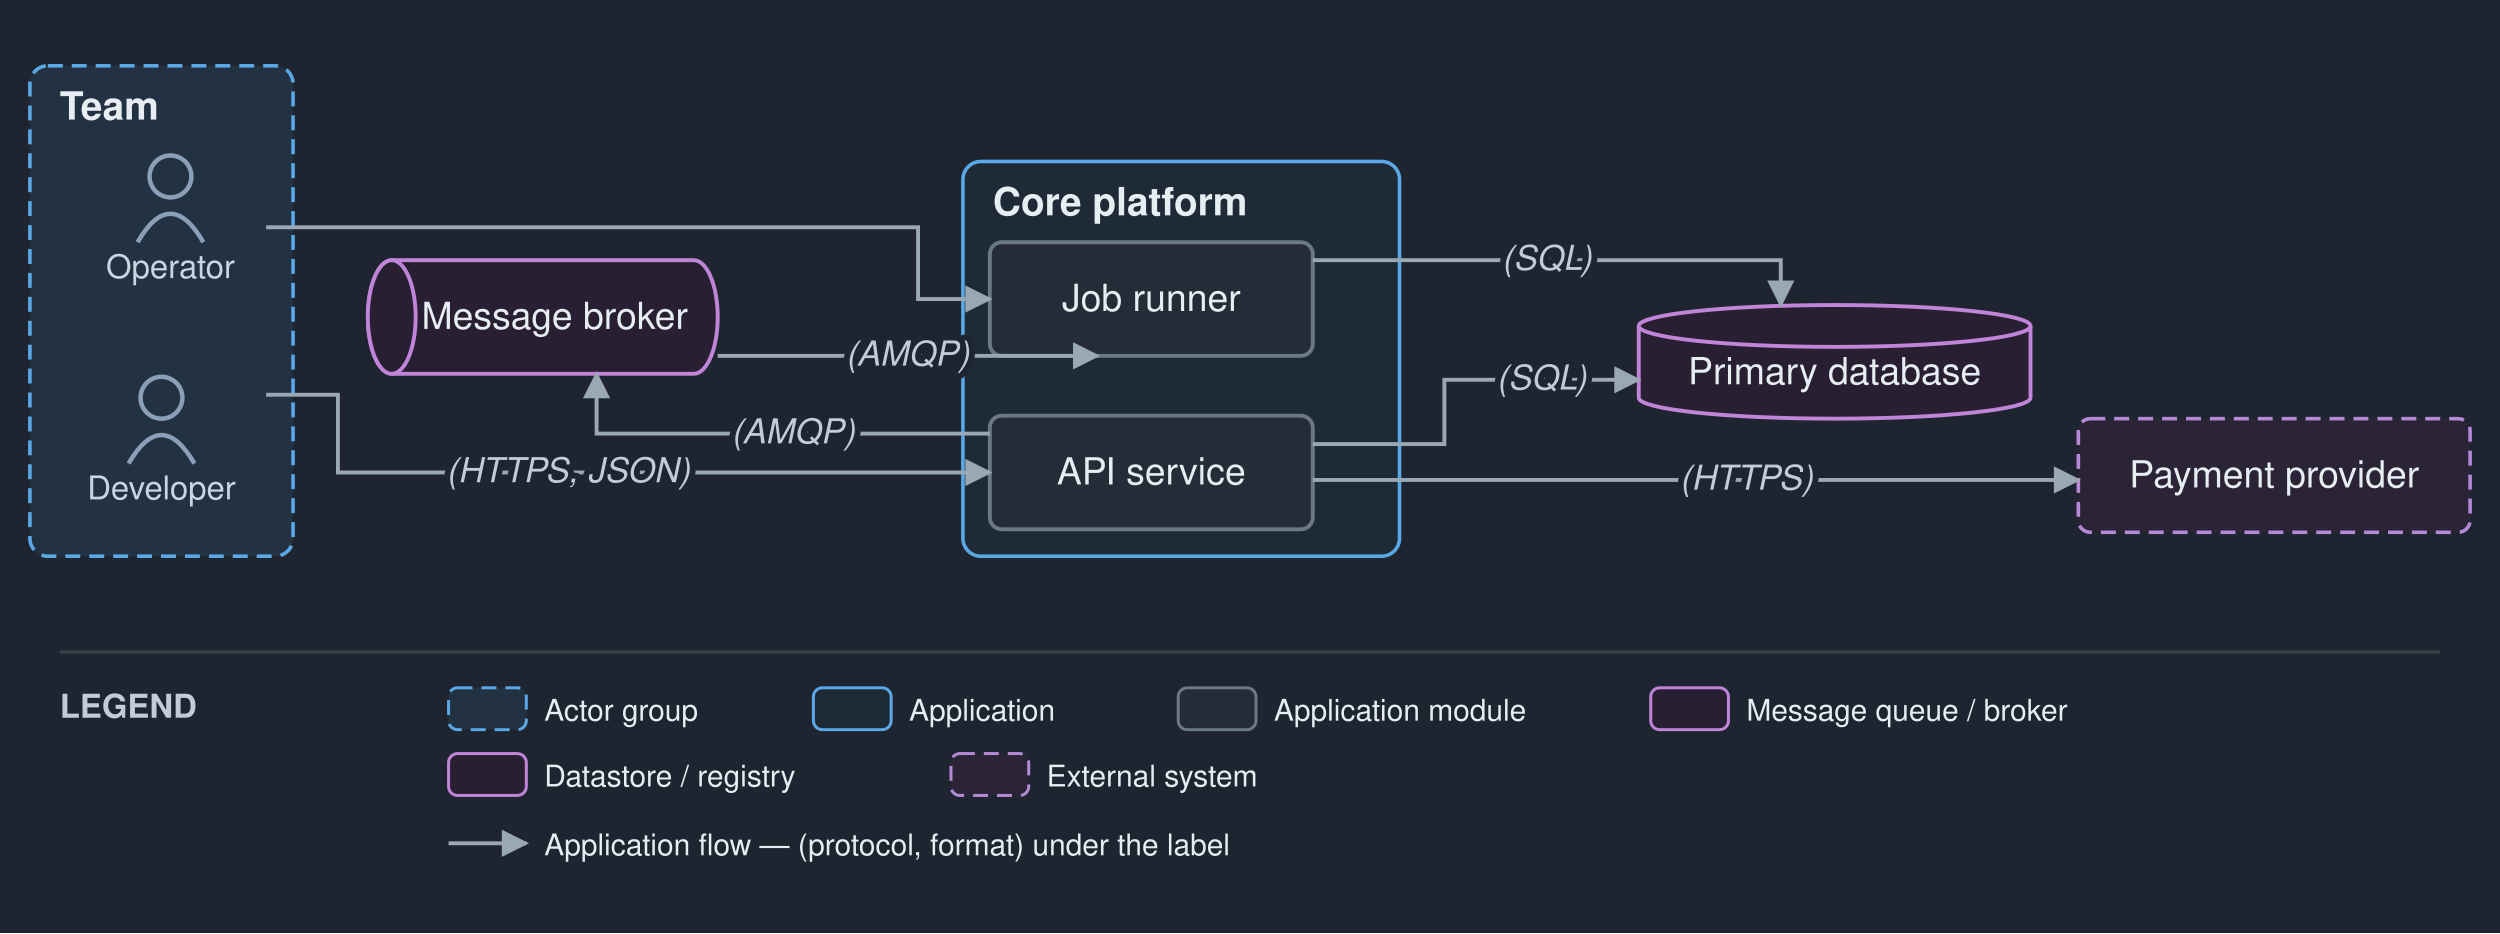
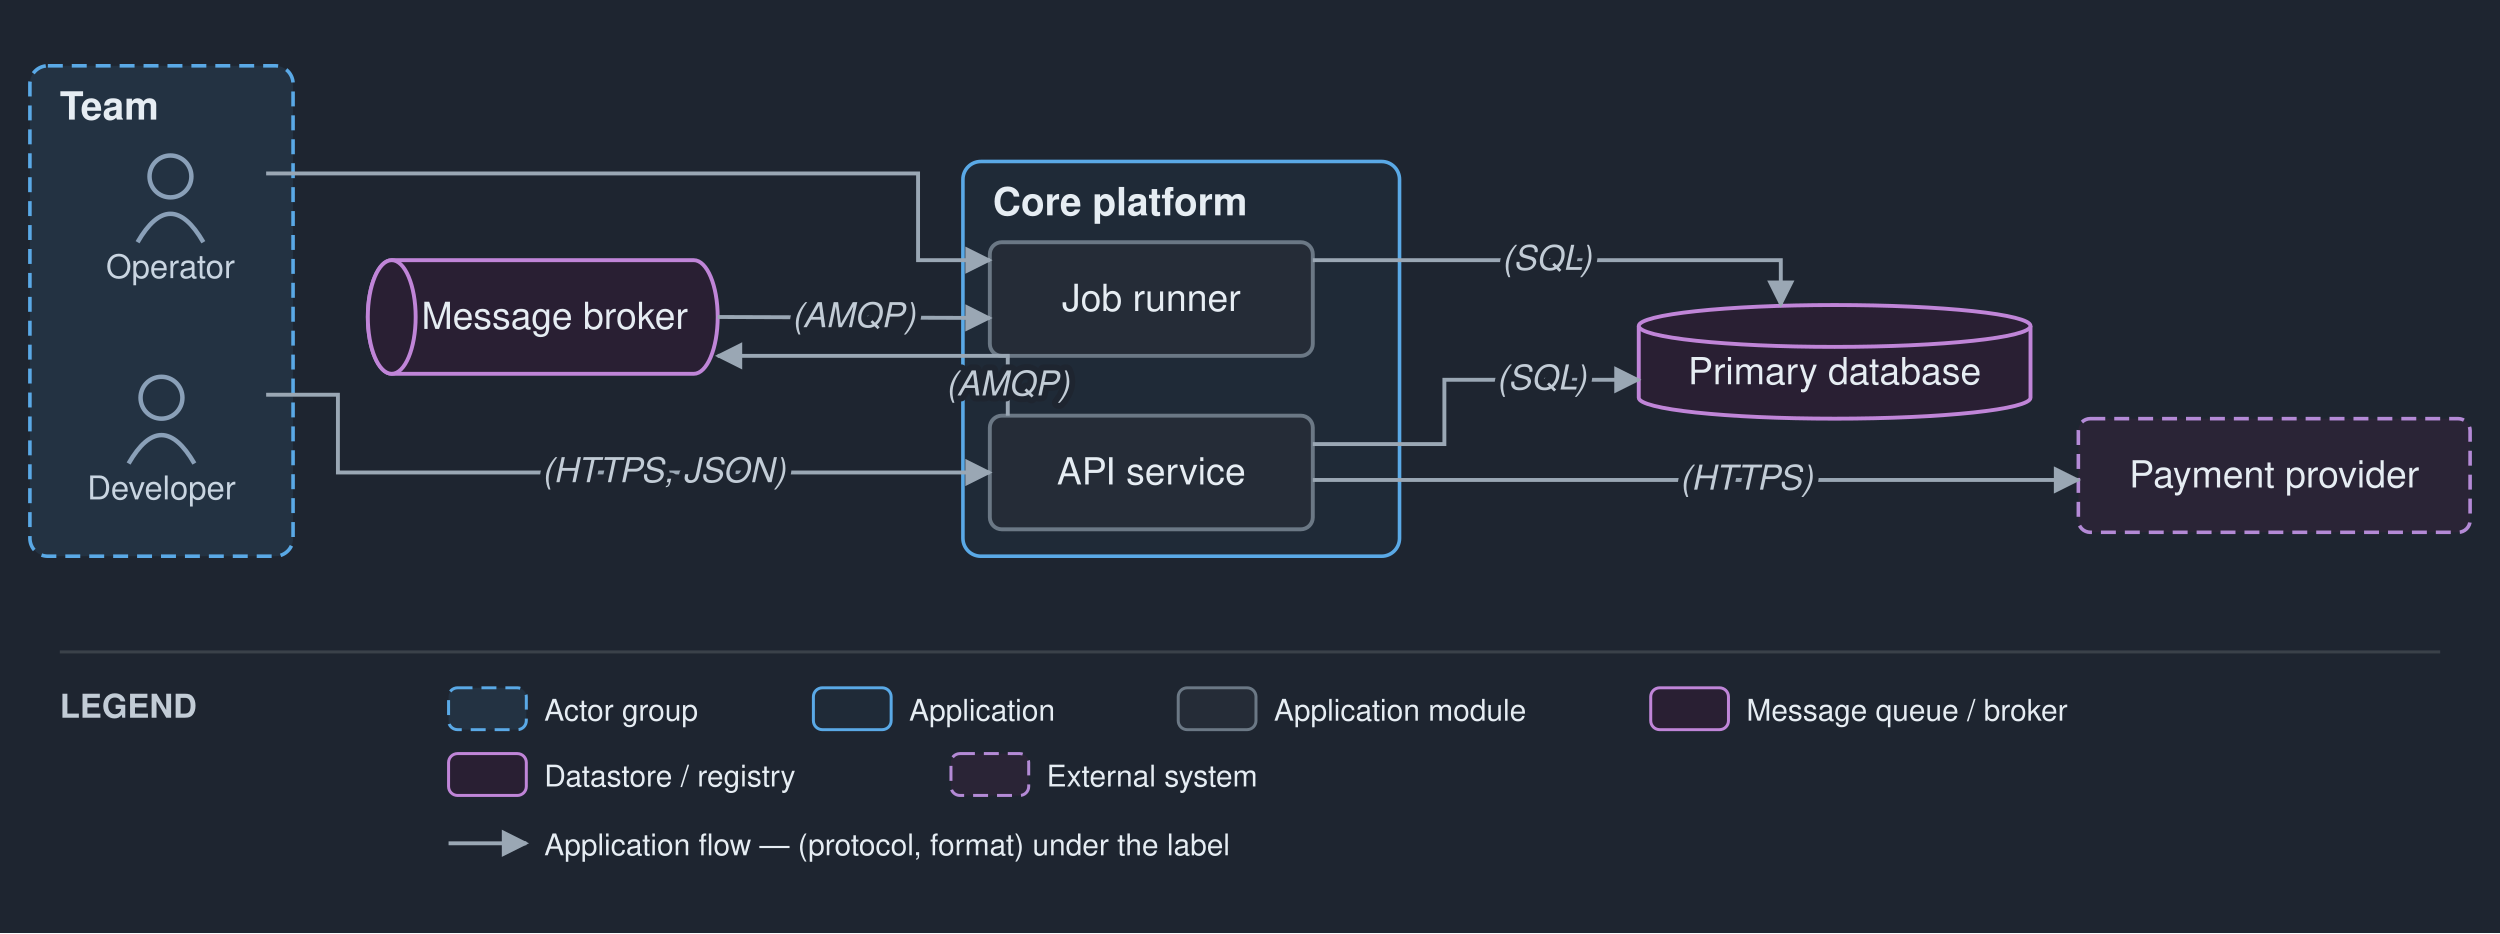
<svg xmlns="http://www.w3.org/2000/svg" viewBox="0 0 836 312" font-family="Helvetica,Arial,sans-serif">
  <defs>
    <marker id="arr" viewBox="0 0 10 10" refX="9" refY="5" markerWidth="7" markerHeight="7" orient="auto-start-reverse">
      <path d="M0,0 L10,5 L0,10 z" fill="#9aa7b4" />
    </marker>
  </defs>
  <rect width="836" height="312" fill="#1e2530" />
  <rect x="10" y="22" width="88" height="164" rx="6" fill="#233242" stroke="#5aa9e6" stroke-width="1.2" stroke-dasharray="5 3" />
  <text x="20" y="40" font-size="13" font-weight="bold" fill="#e6edf3">Team</text>
  <rect x="322" y="54" width="146" height="132" rx="6" fill="#1f2a37" stroke="#5aa9e6" stroke-width="1.2" />
  <text x="332" y="72" font-size="13" font-weight="bold" fill="#e6edf3">Core platform</text>
  <circle cx="54" cy="133" r="7" fill="none" stroke="#8aa0b8" stroke-width="1.5" />
  <path d="M 43 155 q 11 -19 22 0" fill="none" stroke="#8aa0b8" stroke-width="1.5" />
  <text x="54" y="167" font-size="11" text-anchor="middle" fill="#c9d5e1">Developer</text>
  <circle cx="57" cy="59" r="7" fill="none" stroke="#8aa0b8" stroke-width="1.5" />
  <path d="M 46 81 q 11 -19 22 0" fill="none" stroke="#8aa0b8" stroke-width="1.5" />
  <text x="57" y="93" font-size="11" text-anchor="middle" fill="#c9d5e1">Operator</text>
  <rect x="331" y="139" width="108" height="38" rx="4" fill="#252c37" stroke="#6b7885" stroke-width="1.3" />
  <text x="385" y="162" font-size="12.5" text-anchor="middle" fill="#e6edf3">API service</text>
  <rect x="331" y="81" width="108" height="38" rx="4" fill="#252c37" stroke="#6b7885" stroke-width="1.3" />
  <text x="385" y="104" font-size="12.5" text-anchor="middle" fill="#e6edf3">Job runner</text>
  <path d="M 131 87 h 101 a 8 19 0 0 1 0 38 h -101 a 8 19 0 0 1 0 -38" fill="#291f33" stroke="#c085d8" stroke-width="1.3" />
  <ellipse cx="131" cy="106" rx="8" ry="19" fill="#291f33" stroke="#c085d8" stroke-width="1.3" />
  <text x="185.5" y="110" font-size="12.5" text-anchor="middle" fill="#e6edf3">Message broker</text>
  <path d="M 548 109 v 24 a 65.5 7 0 0 0 131 0 v -24" fill="#291f33" stroke="#c085d8" stroke-width="1.3" />
  <ellipse cx="613.5" cy="109" rx="65.5" ry="7" fill="#291f33" stroke="#c085d8" stroke-width="1.3" />
  <text x="613.5" y="128.5" font-size="12.5" text-anchor="middle" fill="#e6edf3">Primary database</text>
  <rect x="695" y="140" width="131" height="38" rx="4" fill="#2a2436" stroke="#b48ad6" stroke-width="1.2" stroke-dasharray="5 3" />
  <text x="760.5" y="163" font-size="12.5" text-anchor="middle" fill="#e6edf3">Payment provider</text>
  <path d="M 89 132 L 113 132 L 113 158 L 331 158" fill="none" stroke="#9aa7b4" stroke-width="1.3" marker-end="url(#arr)" />
  <path d="M 439 148.5 L 483 148.5 L 483 127 L 548 127" fill="none" stroke="#9aa7b4" stroke-width="1.3" marker-end="url(#arr)" />
-   <path d="M 331 145 L 199.5 145 L 199.5 125" fill="none" stroke="#9aa7b4" stroke-width="1.3" marker-end="url(#arr)" />
-   <path d="M 240 119 L 367 119" fill="none" stroke="#9aa7b4" stroke-width="1.3" marker-end="url(#arr)" />
+   <path d="M 337 139 L 337 119 L 240 119" fill="none" stroke="#9aa7b4" stroke-width="1.3" marker-end="url(#arr)" />
+   <path d="M 240 106 L 331 106.333" fill="none" stroke="#9aa7b4" stroke-width="1.3" marker-end="url(#arr)" />
  <path d="M 439 160.5 L 473 160.5 L 695 160.5" fill="none" stroke="#9aa7b4" stroke-width="1.3" marker-end="url(#arr)" />
-   <path d="M 89 76 L 307 76 L 307 100 L 331 100" fill="none" stroke="#9aa7b4" stroke-width="1.3" marker-end="url(#arr)" />
+   <path d="M 89 58 L 307 58 L 307 87 L 331 87" fill="none" stroke="#9aa7b4" stroke-width="1.3" marker-end="url(#arr)" />
  <path d="M 439 87 L 595.5 87 L 595.5 102" fill="none" stroke="#9aa7b4" stroke-width="1.3" marker-end="url(#arr)" />
-   <text x="190" y="161.25" font-size="11.5" text-anchor="middle" fill="#c2ccd6" font-style="italic" stroke="#1e2530" stroke-width="4" paint-order="stroke" stroke-linejoin="round">(HTTPS, JSON)</text>
+   <text x="222" y="161.25" font-size="11.5" text-anchor="middle" fill="#c2ccd6" font-style="italic" stroke="#1e2530" stroke-width="4" paint-order="stroke" stroke-linejoin="round">(HTTPS, JSON)</text>
  <text x="515.5" y="130.25" font-size="11.5" text-anchor="middle" fill="#c2ccd6" font-style="italic" stroke="#1e2530" stroke-width="4" paint-order="stroke" stroke-linejoin="round">(SQL)</text>
-   <text x="265.25" y="148.25" font-size="11.5" text-anchor="middle" fill="#c2ccd6" font-style="italic" stroke="#1e2530" stroke-width="4" paint-order="stroke" stroke-linejoin="round">(AMQP)</text>
-   <text x="303.5" y="122.25" font-size="11.5" text-anchor="middle" fill="#c2ccd6" font-style="italic" stroke="#1e2530" stroke-width="4" paint-order="stroke" stroke-linejoin="round">(AMQP)</text>
+   <text x="337" y="132.25" font-size="11.5" text-anchor="middle" fill="#c2ccd6" font-style="italic" stroke="#1e2530" stroke-width="4" paint-order="stroke" stroke-linejoin="round">(AMQP)</text>
+   <text x="285.5" y="109.417" font-size="11.5" text-anchor="middle" fill="#c2ccd6" font-style="italic" stroke="#1e2530" stroke-width="4" paint-order="stroke" stroke-linejoin="round">(AMQP)</text>
  <text x="584" y="163.75" font-size="11.5" text-anchor="middle" fill="#c2ccd6" font-style="italic" stroke="#1e2530" stroke-width="4" paint-order="stroke" stroke-linejoin="round">(HTTPS)</text>
  <text x="517.25" y="90.25" font-size="11.5" text-anchor="middle" fill="#c2ccd6" font-style="italic" stroke="#1e2530" stroke-width="4" paint-order="stroke" stroke-linejoin="round">(SQL)</text>
  <line x1="20" y1="218" x2="816" y2="218" stroke="#3a4149" stroke-width="1" />
  <text x="20" y="240" font-size="11" font-weight="bold" fill="#c2ccd6">LEGEND</text>
  <rect x="150" y="230" width="26" height="14" rx="3" fill="#233242" stroke="#5aa9e6" stroke-dasharray="5 3" />
  <text x="182" y="241" font-size="10" fill="#e6edf3">Actor group</text>
  <rect x="272" y="230" width="26" height="14" rx="3" fill="#1f2a37" stroke="#5aa9e6" />
  <text x="304" y="241" font-size="10" fill="#e6edf3">Application</text>
  <rect x="394" y="230" width="26" height="14" rx="3" fill="#252c37" stroke="#6b7885" />
  <text x="426" y="241" font-size="10" fill="#e6edf3">Application module</text>
  <rect x="552" y="230" width="26" height="14" rx="3" fill="#291f33" stroke="#c085d8" />
  <text x="584" y="241" font-size="10" fill="#e6edf3">Message queue / broker</text>
  <rect x="150" y="252" width="26" height="14" rx="3" fill="#291f33" stroke="#c085d8" />
  <text x="182" y="263" font-size="10" fill="#e6edf3">Datastore / registry</text>
  <rect x="318" y="252" width="26" height="14" rx="3" fill="#2a2436" stroke="#b48ad6" stroke-dasharray="5 3" />
  <text x="350" y="263" font-size="10" fill="#e6edf3">External system</text>
  <line x1="150" y1="282" x2="176" y2="282" stroke="#9aa7b4" stroke-width="1.3" marker-end="url(#arr)" />
  <text x="182" y="286" font-size="10" fill="#e6edf3">Application flow — (protocol, format) under the label</text>
</svg>
